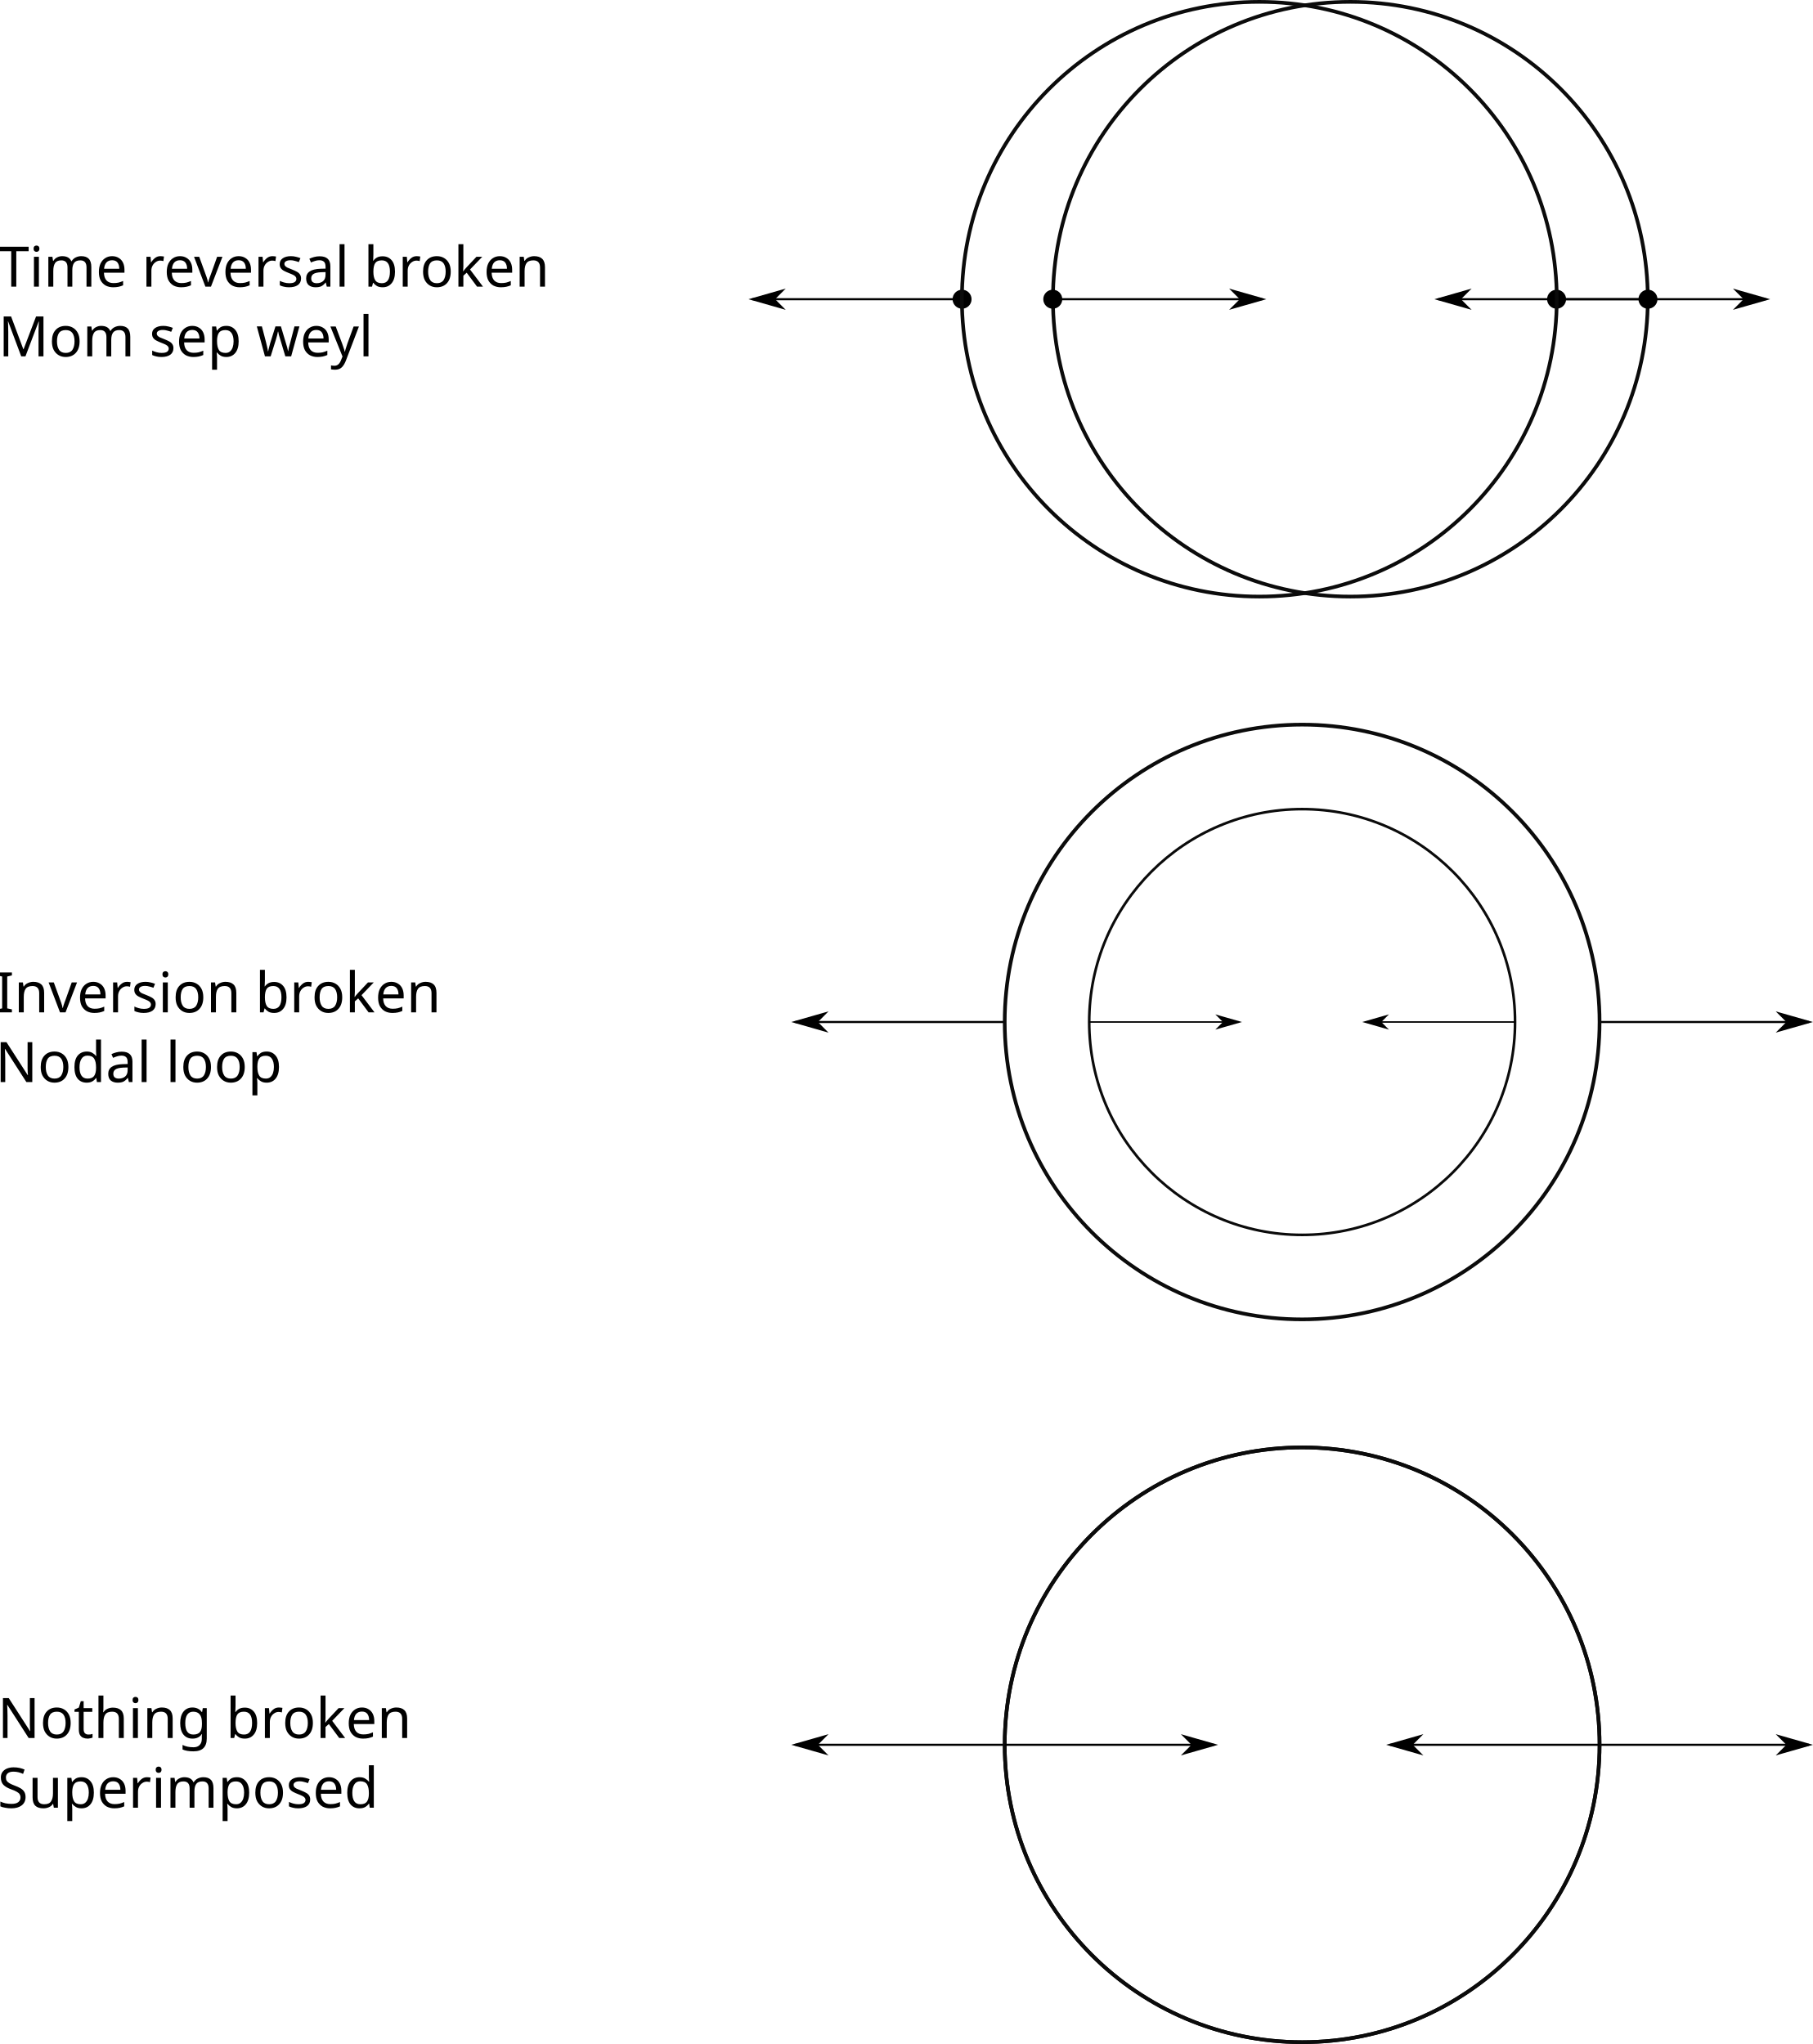
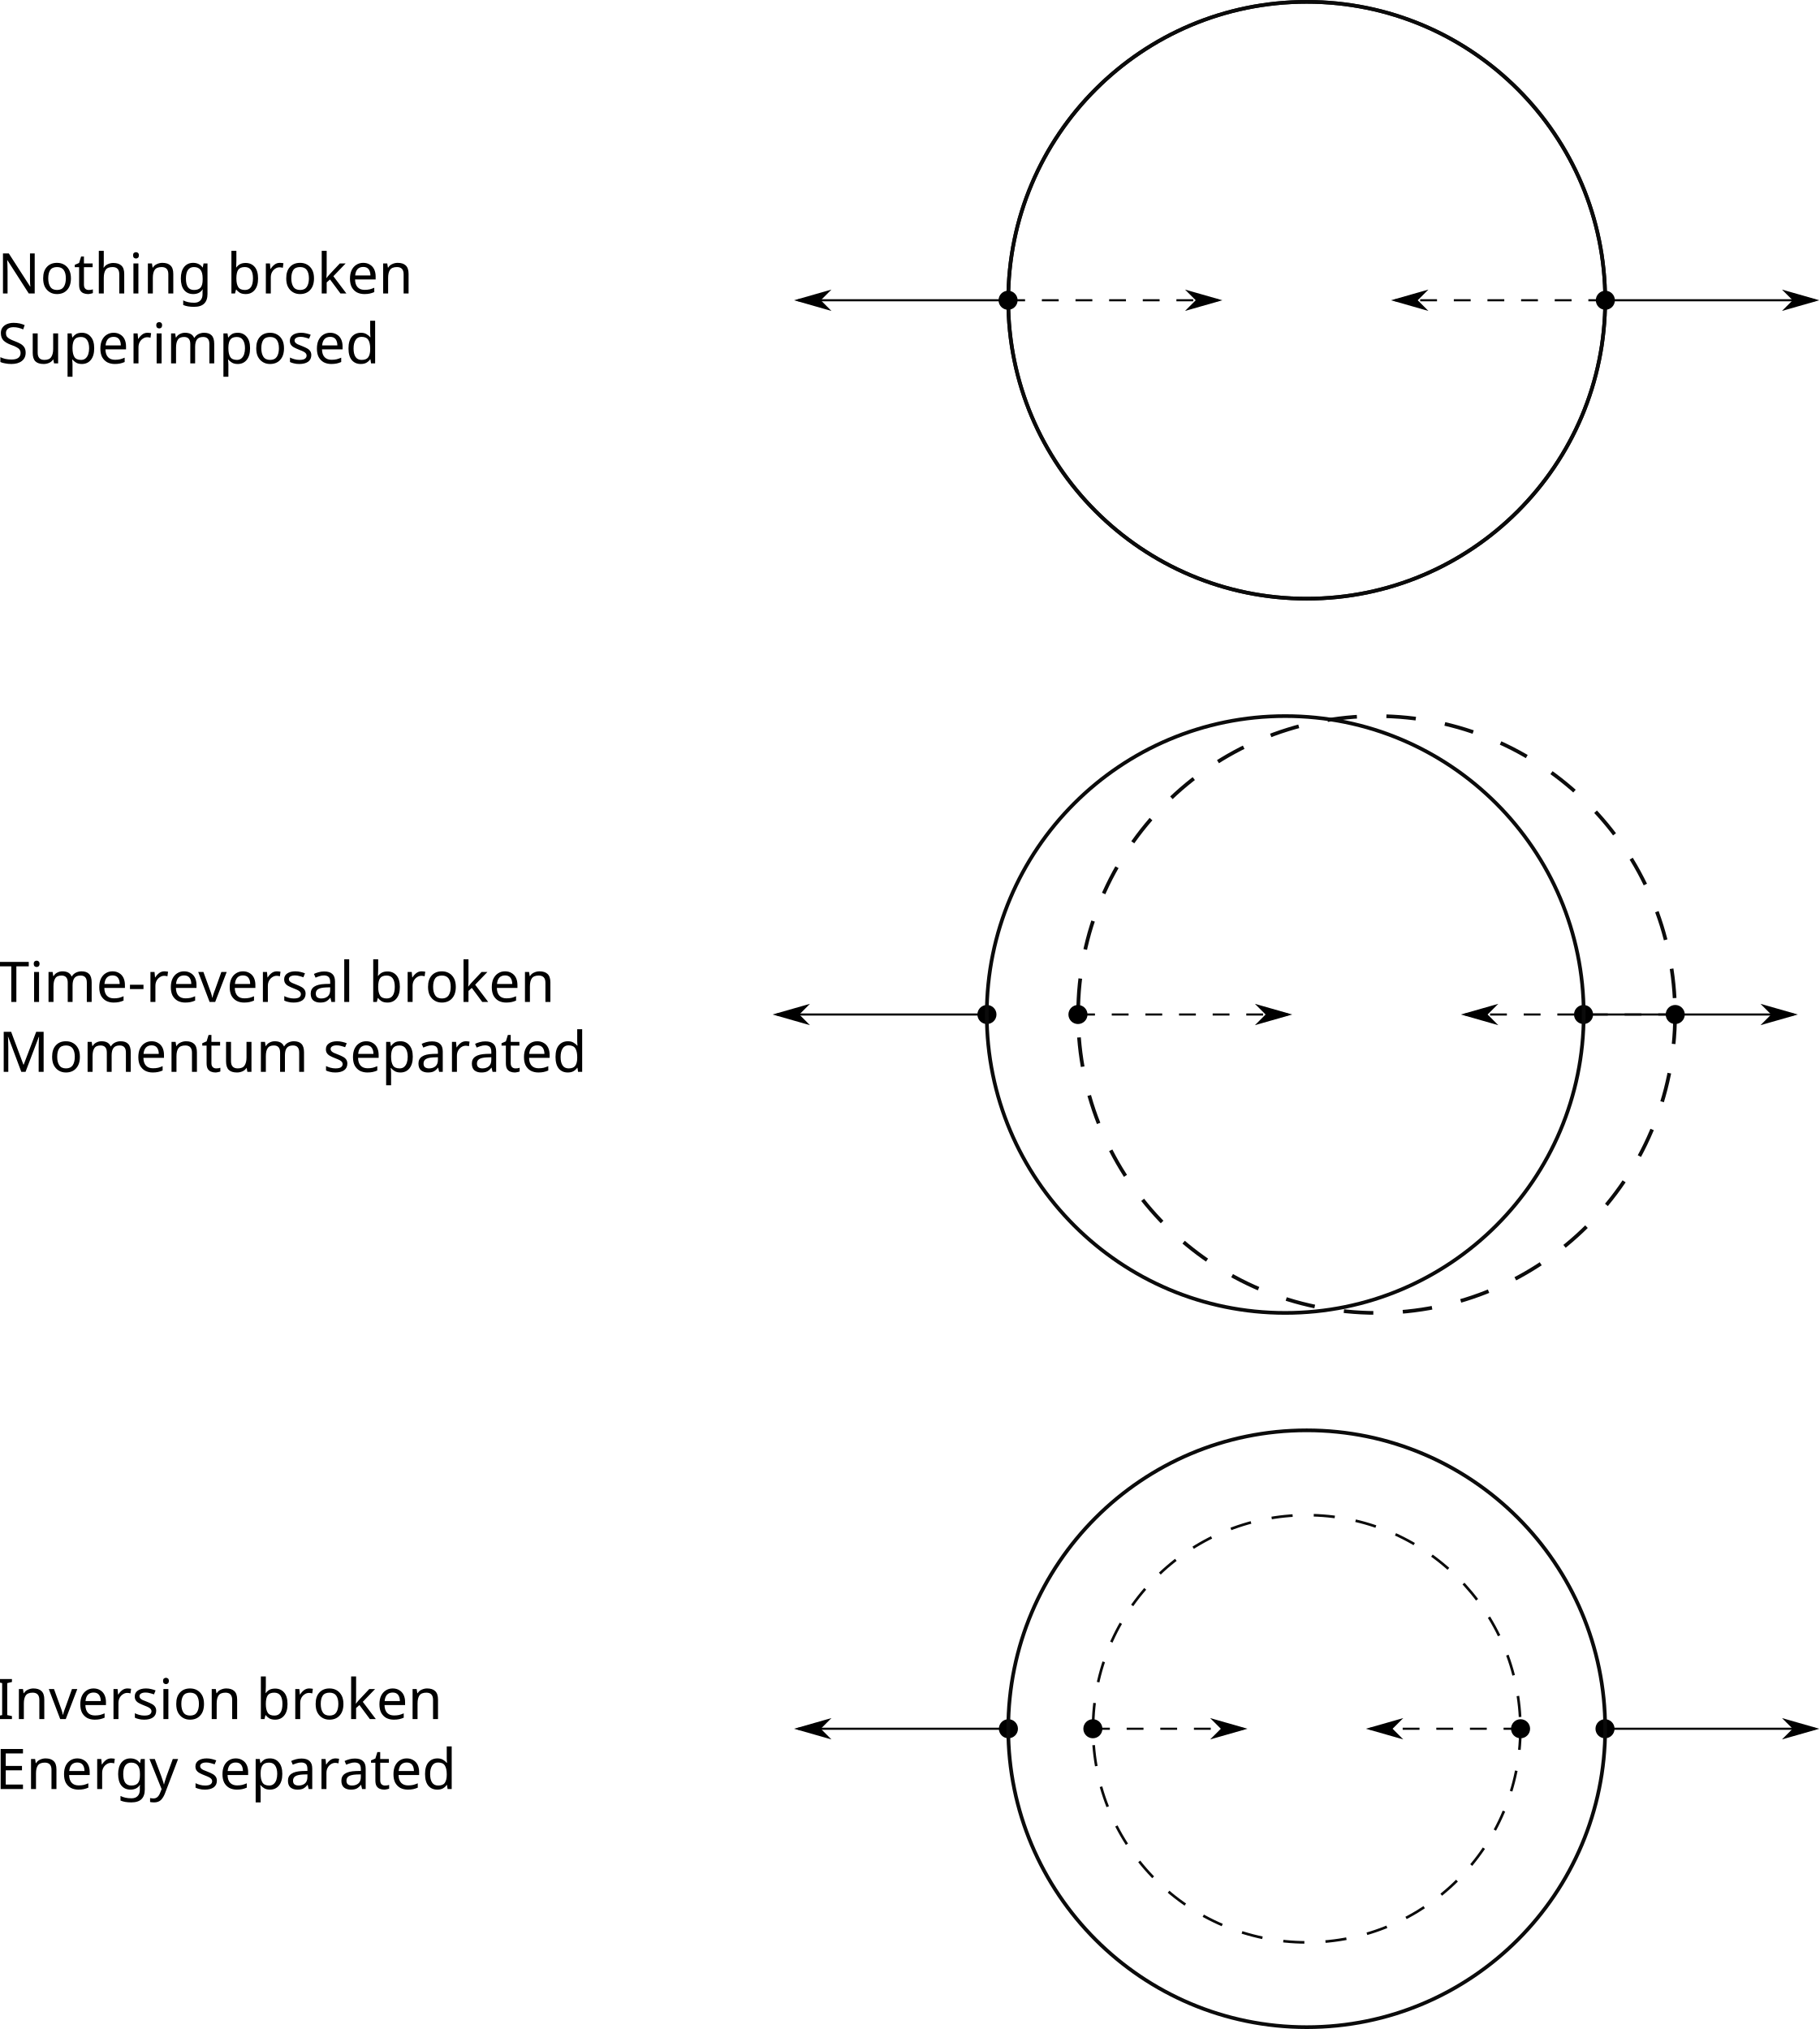
- <svg xmlns="http://www.w3.org/2000/svg" width="229.34mm" height="258.621mm" viewBox="0 0 229.34 258.621" version="1.1" id="svg5">
+ <svg xmlns="http://www.w3.org/2000/svg" width="229.34mm" height="255.824mm" viewBox="0 0 229.34 255.824" version="1.1" id="svg5">
  <defs id="defs2">
-     <marker style="overflow:visible" id="DotL" refX="0" refY="0" orient="auto">
+     <marker style="overflow:visible" id="DotL" refX="0" refY="0" orient="auto" viewBox="0 0 9.067 9.067" markerWidth="9.067" markerHeight="9.067" preserveAspectRatio="xMidYMid">
      <path transform="matrix(0.8,0,0,0.8,5.92,0.8)" style="fill:context-stroke;fill-rule:evenodd;stroke:context-stroke;stroke-width:1pt" d="m -2.5,-1 c 0,2.76 -2.24,5 -5,5 -2.76,0 -5,-2.24 -5,-5 0,-2.76 2.24,-5 5,-5 2.76,0 5,2.24 5,5 z" id="path1249" />
    </marker>
    <marker style="overflow:visible" id="DotM" refX="0" refY="0" orient="auto">
      <path transform="matrix(0.4,0,0,0.4,2.96,0.4)" style="fill:context-stroke;fill-rule:evenodd;stroke:context-stroke;stroke-width:1pt" d="m -2.5,-1 c 0,2.76 -2.24,5 -5,5 -2.76,0 -5,-2.24 -5,-5 0,-2.76 2.24,-5 5,-5 2.76,0 5,2.24 5,5 z" id="path1252" />
    </marker>
    <marker style="overflow:visible" id="Arrow1Lend" refX="0" refY="0" orient="auto">
      <path transform="matrix(-0.8,0,0,-0.8,-10,0)" style="fill:context-stroke;fill-rule:evenodd;stroke:context-stroke;stroke-width:1pt" d="M 0,0 5,-5 -12.5,0 5,5 Z" id="path1191" />
    </marker>
    <marker style="overflow:visible" id="Arrow1Lstart" refX="0" refY="0" orient="auto">
      <path transform="matrix(0.8,0,0,0.8,10,0)" style="fill:context-stroke;fill-rule:evenodd;stroke:context-stroke;stroke-width:1pt" d="M 0,0 5,-5 -12.5,0 5,5 Z" id="path1188" />
    </marker>
    <marker style="overflow:visible" id="DotL-2" refX="0" refY="0" orient="auto">
      <path transform="matrix(0.8,0,0,0.8,5.92,0.8)" style="fill:context-stroke;fill-rule:evenodd;stroke:context-stroke;stroke-width:1pt" d="m -2.5,-1 c 0,2.76 -2.24,5 -5,5 -2.76,0 -5,-2.24 -5,-5 0,-2.76 2.24,-5 5,-5 2.76,0 5,2.24 5,5 z" id="path1249-8" />
    </marker>
    <marker style="overflow:visible" id="Arrow1Lend-9" refX="0" refY="0" orient="auto">
      <path transform="matrix(-0.8,0,0,-0.8,-10,0)" style="fill:context-stroke;fill-rule:evenodd;stroke:context-stroke;stroke-width:1pt" d="M 0,0 5,-5 -12.5,0 5,5 Z" id="path1191-7" />
    </marker>
    <marker style="overflow:visible" id="DotL-6" refX="0" refY="0" orient="auto">
      <path transform="matrix(0.8,0,0,0.8,5.92,0.8)" style="fill:context-stroke;fill-rule:evenodd;stroke:context-stroke;stroke-width:1pt" d="m -2.5,-1 c 0,2.76 -2.24,5 -5,5 -2.76,0 -5,-2.24 -5,-5 0,-2.76 2.24,-5 5,-5 2.76,0 5,2.24 5,5 z" id="path1249-1" />
    </marker>
    <marker style="overflow:visible" id="Arrow1Lend-2" refX="0" refY="0" orient="auto">
      <path transform="matrix(-0.8,0,0,-0.8,-10,0)" style="fill:context-stroke;fill-rule:evenodd;stroke:context-stroke;stroke-width:1pt" d="M 0,0 5,-5 -12.5,0 5,5 Z" id="path1191-9" />
    </marker>
    <marker style="overflow:visible" id="DotL-1" refX="0" refY="0" orient="auto">
      <path transform="matrix(0.8,0,0,0.8,5.92,0.8)" style="fill:context-stroke;fill-rule:evenodd;stroke:context-stroke;stroke-width:1pt" d="m -2.5,-1 c 0,2.76 -2.24,5 -5,5 -2.76,0 -5,-2.24 -5,-5 0,-2.76 2.24,-5 5,-5 2.76,0 5,2.24 5,5 z" id="path1249-9" />
    </marker>
    <marker style="overflow:visible" id="Arrow1Lend-4" refX="0" refY="0" orient="auto">
      <path transform="matrix(-0.8,0,0,-0.8,-10,0)" style="fill:context-stroke;fill-rule:evenodd;stroke:context-stroke;stroke-width:1pt" d="M 0,0 5,-5 -12.5,0 5,5 Z" id="path1191-78" />
    </marker>
+     <marker style="overflow:visible" id="DotL-4" refX="0" refY="0" orient="auto">
+       <path transform="matrix(0.8,0,0,0.8,5.92,0.8)" style="fill:context-stroke;fill-rule:evenodd;stroke:context-stroke;stroke-width:1pt" d="m -2.5,-1 c 0,2.76 -2.24,5 -5,5 -2.76,0 -5,-2.24 -5,-5 0,-2.76 2.24,-5 5,-5 2.76,0 5,2.24 5,5 z" id="path1249-5" />
+     </marker>
+     <marker style="overflow:visible" id="Arrow1Lend-25" refX="0" refY="0" orient="auto">
+       <path transform="matrix(-0.8,0,0,-0.8,-10,0)" style="fill:context-stroke;fill-rule:evenodd;stroke:context-stroke;stroke-width:1pt" d="M 0,0 5,-5 -12.5,0 5,5 Z" id="path1191-4" />
+     </marker>
+     <marker style="overflow:visible" id="DotL-44" refX="0" refY="0" orient="auto">
+       <path transform="matrix(0.8,0,0,0.8,5.92,0.8)" style="fill:context-stroke;fill-rule:evenodd;stroke:context-stroke;stroke-width:1pt" d="m -2.5,-1 c 0,2.76 -2.24,5 -5,5 -2.76,0 -5,-2.24 -5,-5 0,-2.76 2.24,-5 5,-5 2.76,0 5,2.24 5,5 z" id="path1249-3" />
+     </marker>
+     <marker style="overflow:visible" id="Arrow1Lend-0" refX="0" refY="0" orient="auto">
+       <path transform="matrix(-0.8,0,0,-0.8,-10,0)" style="fill:context-stroke;fill-rule:evenodd;stroke:context-stroke;stroke-width:1pt" d="M 0,0 5,-5 -12.5,0 5,5 Z" id="path1191-786" />
+     </marker>
+     <marker style="overflow:visible" id="DotL-8" refX="0" refY="0" orient="auto" viewBox="0 0 9.067 9.067" markerWidth="9.067" markerHeight="9.067" preserveAspectRatio="xMidYMid">
+       <path transform="matrix(0.8,0,0,0.8,5.92,0.8)" style="fill:context-stroke;fill-rule:evenodd;stroke:context-stroke;stroke-width:1pt" d="m -2.5,-1 c 0,2.76 -2.24,5 -5,5 -2.76,0 -5,-2.24 -5,-5 0,-2.76 2.24,-5 5,-5 2.76,0 5,2.24 5,5 z" id="path1249-4" />
+     </marker>
+     <marker style="overflow:visible" id="Arrow1Lend-3" refX="0" refY="0" orient="auto">
+       <path transform="matrix(-0.8,0,0,-0.8,-10,0)" style="fill:context-stroke;fill-rule:evenodd;stroke:context-stroke;stroke-width:1pt" d="M 0,0 5,-5 -12.5,0 5,5 Z" id="path1191-1" />
+     </marker>
  </defs>
-   <g id="layer1" transform="translate(52.84749,-27.10229)">
-     <g id="g1882" transform="translate(4.894027,-29.13866)">
-       <g id="g1753" transform="translate(10.05798,49.43784)">
-         <path style="fill:none;stroke:#000000;stroke-width:0.265;stroke-linecap:butt;stroke-linejoin:miter;stroke-miterlimit:4;stroke-dasharray:none;stroke-opacity:1;marker-end:url(#Arrow1Lend)" d="m 134.545,227.567 h 26.481" id="path1733" />
-         <path style="fill:none;stroke:#000000;stroke-width:0.265;stroke-linecap:butt;stroke-linejoin:miter;stroke-miterlimit:4;stroke-dasharray:none;stroke-opacity:1;marker-end:url(#Arrow1Lend)" d="M 59.296,227.567 H 32.815" id="path1735" />
-         <circle style="fill:none;stroke:#0b0b0b;stroke-width:0.465;stroke-opacity:1;paint-order:fill markers stroke;stop-color:#000000" id="circle1748" cx="96.921" cy="227.567" r="37.625" />
-       </g>
-       <g id="g1766" transform="translate(10.05797,49.43784)">
-         <circle style="fill:none;stroke:#0b0b0b;stroke-width:0.465;stroke-opacity:1;paint-order:fill markers stroke;stop-color:#000000" id="circle1760" cx="96.921" cy="227.567" r="37.625" />
-         <path style="fill:none;stroke:#000000;stroke-width:0.265;stroke-linecap:butt;stroke-linejoin:miter;stroke-miterlimit:4;stroke-dasharray:none;stroke-opacity:1;marker-end:url(#Arrow1Lend)" d="m 59.296,227.567 h 26.481" id="path1762" />
-         <path style="fill:none;stroke:#000000;stroke-width:0.265;stroke-linecap:butt;stroke-linejoin:miter;stroke-miterlimit:4;stroke-dasharray:none;stroke-opacity:1;marker-end:url(#Arrow1Lend)" d="M 134.545,227.567 H 108.065" id="path1764" />
-       </g>
+   <g id="layer1" transform="translate(52.84749,-23.83967)">
+     <g id="g1758" transform="translate(23.76082,-75.81517)">
+       <circle style="fill:none;stroke:#0b0b0b;stroke-width:0.465;stroke-opacity:1;paint-order:fill markers stroke;stop-color:#000000;stroke-dasharray:3.72,3.72;stroke-dashoffset:0" id="circle1731" cx="96.921" cy="227.567" r="37.625" />
+       <path style="font-variation-settings:normal;opacity:1;fill:none;fill-opacity:1;stroke:#000000;stroke-width:0.265;stroke-linecap:butt;stroke-linejoin:miter;stroke-miterlimit:4;stroke-dasharray:2.12,2.12;stroke-dashoffset:0;stroke-opacity:1;marker-start:url(#DotL);marker-end:url(#Arrow1Lend);stop-color:#000000;stop-opacity:1" d="m 59.296,227.567 h 26.481" id="path1737" />
+       <path style="font-variation-settings:normal;opacity:1;fill:none;fill-opacity:1;stroke:#000000;stroke-width:0.265;stroke-linecap:butt;stroke-linejoin:miter;stroke-miterlimit:4;stroke-dasharray:2.12,2.12;stroke-dashoffset:0;stroke-opacity:1;marker-start:url(#DotL);marker-end:url(#Arrow1Lend);stop-color:#000000;stop-opacity:1" d="M 134.545,227.567 H 108.065" id="path1739" />
    </g>
-     <g id="g1913" transform="translate(-3.079942,-38.50813)">
-       <g id="g1902" transform="translate(3.07617)">
-         <g id="g1758" transform="translate(21.05744,-124.099)">
-           <circle style="fill:none;stroke:#0b0b0b;stroke-width:0.465;stroke-opacity:1;paint-order:fill markers stroke;stop-color:#000000" id="circle1731" cx="96.921" cy="227.567" r="37.625" />
-           <path style="font-variation-settings:normal;opacity:1;vector-effect:none;fill:none;fill-opacity:1;stroke:#000000;stroke-width:0.265;stroke-linecap:butt;stroke-linejoin:miter;stroke-miterlimit:4;stroke-dasharray:none;stroke-dashoffset:0;stroke-opacity:1;-inkscape-stroke:none;marker-start:url(#DotL);marker-end:url(#Arrow1Lend);stop-color:#000000;stop-opacity:1" d="m 59.296,227.567 h 26.481" id="path1737" />
-           <path style="font-variation-settings:normal;opacity:1;vector-effect:none;fill:none;fill-opacity:1;stroke:#000000;stroke-width:0.265;stroke-linecap:butt;stroke-linejoin:miter;stroke-miterlimit:4;stroke-dasharray:none;stroke-dashoffset:0;stroke-opacity:1;-inkscape-stroke:none;marker-start:url(#DotL);marker-end:url(#Arrow1Lend);stop-color:#000000;stop-opacity:1" d="M 134.545,227.567 H 108.065" id="path1739" />
+     <path style="font-variation-settings:normal;fill:none;fill-opacity:1;stroke:#000000;stroke-width:0.265;stroke-linecap:butt;stroke-linejoin:miter;stroke-miterlimit:4;stroke-dasharray:none;stroke-dashoffset:0;stroke-opacity:1;marker-start:url(#DotL);marker-end:url(#Arrow1Lend);stop-color:#000000" d="m 146.79,151.752 h 26.481" id="path1768" />
+     <path style="fill:none;stroke:#000000;stroke-width:0.265;stroke-linecap:butt;stroke-linejoin:miter;stroke-miterlimit:4;stroke-dasharray:none;stroke-opacity:1;marker-start:url(#DotL);marker-end:url(#Arrow1Lend)" d="M 71.541,151.752 H 45.06" id="path1770" />
+     <circle style="fill:none;stroke:#0b0b0b;stroke-width:0.465;stroke-opacity:1;paint-order:fill markers stroke;stop-color:#000000" id="circle1772" cx="109.165" cy="151.752" r="37.625" />
+     <text xml:space="preserve" style="font-size:7.056px;line-height:1.25;font-family:'Fira Code';-inkscape-font-specification:'Fira Code, Normal';letter-spacing:0px;word-spacing:0px;writing-mode:lr-tb;stroke-width:0.265" x="-53.068" y="150.167" id="text4452">
+       <tspan style="stroke-width:0.265" x="-53.068" y="150.167" id="tspan4454">Time-reversal broken</tspan>
+       <tspan style="stroke-width:0.265" x="-53.068" y="158.986" id="tspan9872">Momentum separated</tspan>
+     </text>
+     <g id="g1990" transform="translate(2.6073024e-7,-186.1689)">
+       <g id="g1882" transform="translate(4.894027,-29.13866)">
+         <g id="g1753" transform="translate(10.05798,49.43784)">
+           <path style="fill:none;stroke:#000000;stroke-width:0.265;stroke-linecap:butt;stroke-linejoin:miter;stroke-miterlimit:4;stroke-dasharray:none;stroke-opacity:1;marker-end:url(#Arrow1Lend)" d="m 134.545,227.567 h 26.481" id="path1733" />
+           <path style="fill:none;stroke:#000000;stroke-width:0.265;stroke-linecap:butt;stroke-linejoin:miter;stroke-miterlimit:4;stroke-dasharray:none;stroke-opacity:1;marker-end:url(#Arrow1Lend)" d="M 59.296,227.567 H 32.815" id="path1735" />
+           <circle style="fill:none;stroke:#0b0b0b;stroke-width:0.465;stroke-opacity:1;paint-order:fill markers stroke;stop-color:#000000" id="circle1748" cx="96.921" cy="227.567" r="37.625" />
        </g>
-         <g id="g1774" transform="translate(9.541466,-124.099)">
-           <path style="font-variation-settings:normal;opacity:1;vector-effect:none;fill:none;fill-opacity:1;stroke:#000000;stroke-width:0.265;stroke-linecap:butt;stroke-linejoin:miter;stroke-miterlimit:4;stroke-dasharray:none;stroke-dashoffset:0;stroke-opacity:1;-inkscape-stroke:none;marker-start:url(#DotL);marker-end:url(#Arrow1Lend);stop-color:#000000;stop-opacity:1" d="m 134.545,227.567 h 26.481" id="path1768" />
-           <path style="fill:none;stroke:#000000;stroke-width:0.265;stroke-linecap:butt;stroke-linejoin:miter;stroke-miterlimit:4;stroke-dasharray:none;stroke-opacity:1;marker-start:url(#DotL);marker-end:url(#Arrow1Lend)" d="M 59.296,227.567 H 32.815" id="path1770" />
-           <circle style="fill:none;stroke:#0b0b0b;stroke-width:0.465;stroke-opacity:1;paint-order:fill markers stroke;stop-color:#000000" id="circle1772" cx="96.921" cy="227.567" r="37.625" />
-           <text xml:space="preserve" style="font-size:7.056px;line-height:1.25;font-family:'Fira Code';-inkscape-font-specification:'Fira Code, Normal';letter-spacing:0px;word-spacing:0px;writing-mode:lr-tb;stroke-width:0.265" x="-62.606" y="225.982" id="text4452">
-             <tspan style="stroke-width:0.265" x="-62.606" y="225.982" id="tspan4454">Time reversal broken</tspan>
-             <tspan style="stroke-width:0.265" x="-62.606" y="234.801" id="tspan9872">Mom sep weyl</tspan>
-           </text>
-           <text xml:space="preserve" style="font-size:7.056px;line-height:1.25;font-family:'Fira Code';-inkscape-font-specification:'Fira Code, Normal';letter-spacing:0px;word-spacing:0px;writing-mode:lr-tb;stroke-width:0.265" x="-62.989" y="317.798" id="text7062">
-             <tspan id="tspan7060" style="stroke-width:0.265" x="-62.989" y="317.798">Inversion broken</tspan>
-             <tspan style="stroke-width:0.265" x="-62.989" y="326.617" id="tspan7064">Nodal loop</tspan>
-           </text>
-           <text xml:space="preserve" style="font-size:7.056px;line-height:1.25;font-family:'Fira Code';-inkscape-font-specification:'Fira Code, Normal';letter-spacing:0px;word-spacing:0px;writing-mode:lr-tb;stroke-width:0.265" x="-62.7" y="409.614" id="text8548">
-             <tspan id="tspan8546" style="stroke-width:0.265" x="-62.7" y="409.614">Nothing broken</tspan>
-             <tspan style="stroke-width:0.265" x="-62.7" y="418.433" id="tspan8550">Superimposed</tspan>
-           </text>
+         <g id="g1766" transform="translate(10.05797,49.43784)">
+           <circle style="fill:none;stroke:#0b0b0b;stroke-width:0.465;stroke-opacity:1;paint-order:fill markers stroke;stop-color:#000000" id="circle1760" cx="96.921" cy="227.567" r="37.625" />
+           <path style="fill:none;stroke:#000000;stroke-width:0.265;stroke-linecap:butt;stroke-linejoin:miter;stroke-miterlimit:4;stroke-dasharray:2.12,2.12;stroke-opacity:1;marker-end:url(#Arrow1Lend);stroke-dashoffset:0;font-variation-settings:normal;opacity:1;vector-effect:none;fill-opacity:1;-inkscape-stroke:none;marker-start:url(#DotL);stop-color:#000000;stop-opacity:1" d="m 59.296,227.567 h 26.481" id="path1762" />
+           <path style="fill:none;stroke:#000000;stroke-width:0.265;stroke-linecap:butt;stroke-linejoin:miter;stroke-miterlimit:4;stroke-dasharray:2.12,2.12;stroke-opacity:1;marker-end:url(#Arrow1Lend);stroke-dashoffset:0;font-variation-settings:normal;opacity:1;vector-effect:none;fill-opacity:1;-inkscape-stroke:none;marker-start:url(#DotL);stop-color:#000000;stop-opacity:1" d="M 134.545,227.567 H 108.065" id="path1764" />
        </g>
      </g>
+       <text xml:space="preserve" style="font-size:7.056px;line-height:1.25;font-family:'Fira Code';-inkscape-font-specification:'Fira Code, Normal';letter-spacing:0px;word-spacing:0px;writing-mode:lr-tb;stroke-width:0.265" x="-53.162" y="247.007" id="text8548">
+         <tspan id="tspan8546" style="stroke-width:0.265" x="-53.162" y="247.007">Nothing broken</tspan>
+         <tspan style="stroke-width:0.265" x="-53.162" y="255.826" id="tspan8550">Superimposed</tspan>
+       </text>
    </g>
-     <g id="g1892" transform="translate(2.334367,-33.49959)">
-       <g id="g1864" transform="translate(12.61764,-37.6544)">
-         <path style="fill:none;stroke:#000000;stroke-width:0.265;stroke-linecap:butt;stroke-linejoin:miter;stroke-miterlimit:4;stroke-dasharray:none;stroke-opacity:1;marker-end:url(#Arrow1Lend)" d="m 134.545,227.567 h 26.481" id="path1858" />
-         <path style="fill:none;stroke:#000000;stroke-width:0.265;stroke-linecap:butt;stroke-linejoin:miter;stroke-miterlimit:4;stroke-dasharray:none;stroke-opacity:1;marker-end:url(#Arrow1Lend)" d="M 59.296,227.567 H 32.815" id="path1860" />
-         <circle style="fill:none;stroke:#0b0b0b;stroke-width:0.465;stroke-opacity:1;paint-order:fill markers stroke;stop-color:#000000" id="circle1862" cx="96.921" cy="227.567" r="37.625" />
-       </g>
-       <g id="g1872" transform="matrix(0.7158983,0,0,0.7158983,40.15291,26.99769)">
-         <circle style="fill:none;stroke:#0b0b0b;stroke-width:0.465;stroke-opacity:1;paint-order:fill markers stroke;stop-color:#000000" id="circle1866" cx="96.921" cy="227.567" r="37.625" />
-         <path style="fill:none;stroke:#000000;stroke-width:0.265;stroke-linecap:butt;stroke-linejoin:miter;stroke-miterlimit:4;stroke-dasharray:none;stroke-opacity:1;marker-end:url(#Arrow1Lend)" d="m 59.296,227.567 h 26.481" id="path1868" />
-         <path style="fill:none;stroke:#000000;stroke-width:0.265;stroke-linecap:butt;stroke-linejoin:miter;stroke-miterlimit:4;stroke-dasharray:none;stroke-opacity:1;marker-end:url(#Arrow1Lend)" d="M 134.545,227.567 H 108.065" id="path1870" />
+     <g id="g1951" transform="translate(1.588844e-6,85.39338)">
+       <text xml:space="preserve" style="font-size:7.056px;line-height:1.25;font-family:'Fira Code';-inkscape-font-specification:'Fira Code, Normal';letter-spacing:0px;word-spacing:0px;writing-mode:lr-tb;stroke-width:0.265" x="-50.372" y="193.699" id="text7062" transform="translate(-3.079943,-38.50813)">
+         <tspan id="tspan7060" style="stroke-width:0.265" x="-50.372" y="193.699">Inversion broken</tspan>
+         <tspan style="stroke-width:0.265" x="-50.372" y="202.518" id="tspan7064">Energy separated</tspan>
+       </text>
+       <g id="g1892" transform="translate(2.334367,-33.49959)">
+         <g id="g1864" transform="translate(12.61764,-37.6544)">
+           <path style="fill:none;stroke:#000000;stroke-width:0.265;stroke-linecap:butt;stroke-linejoin:miter;stroke-miterlimit:4;stroke-dasharray:none;stroke-opacity:1;marker-end:url(#Arrow1Lend);font-variation-settings:normal;opacity:1;vector-effect:none;fill-opacity:1;stroke-dashoffset:0;-inkscape-stroke:none;marker-start:url(#DotL);stop-color:#000000;stop-opacity:1" d="m 134.545,227.567 h 26.481" id="path1858" />
+           <path style="fill:none;stroke:#000000;stroke-width:0.265;stroke-linecap:butt;stroke-linejoin:miter;stroke-miterlimit:4;stroke-dasharray:none;stroke-opacity:1;marker-end:url(#Arrow1Lend);marker-start:url(#DotL)" d="M 59.296,227.567 H 32.815" id="path1860" />
+           <circle style="fill:none;stroke:#0b0b0b;stroke-width:0.465;stroke-opacity:1;paint-order:fill markers stroke;stop-color:#000000" id="circle1862" cx="96.921" cy="227.567" r="37.625" />
+         </g>
+         <g id="g1872" transform="matrix(0.7158983,0,0,0.7158983,40.15291,26.99769)">
+           <circle style="fill:none;stroke:#0b0b0b;stroke-width:0.465;stroke-opacity:1;paint-order:fill markers stroke;stop-color:#000000;stroke-dasharray:3.72,3.72;stroke-dashoffset:0" id="circle1866" cx="96.921" cy="227.567" r="37.625" />
+           <path style="fill:none;stroke:#000000;stroke-width:0.37;stroke-linecap:butt;stroke-linejoin:miter;stroke-miterlimit:4;stroke-dasharray:2.961,2.961;stroke-opacity:1;marker-end:url(#Arrow1Lend);stroke-dashoffset:0;font-variation-settings:normal;opacity:1;vector-effect:none;fill-opacity:1;-inkscape-stroke:none;marker-start:url(#DotL);stop-color:#000000;stop-opacity:1" d="m 59.296,227.567 h 26.481" id="path1868" />
+           <path style="fill:none;stroke:#000000;stroke-width:0.37;stroke-linecap:butt;stroke-linejoin:miter;stroke-miterlimit:4;stroke-dasharray:2.961,2.961;stroke-opacity:1;marker-end:url(#Arrow1Lend);stroke-dashoffset:0;font-variation-settings:normal;opacity:1;vector-effect:none;fill-opacity:1;-inkscape-stroke:none;marker-start:url(#DotL);stop-color:#000000;stop-opacity:1" d="M 134.545,227.567 H 108.065" id="path1870" />
+         </g>
      </g>
    </g>
  </g>
</svg>
